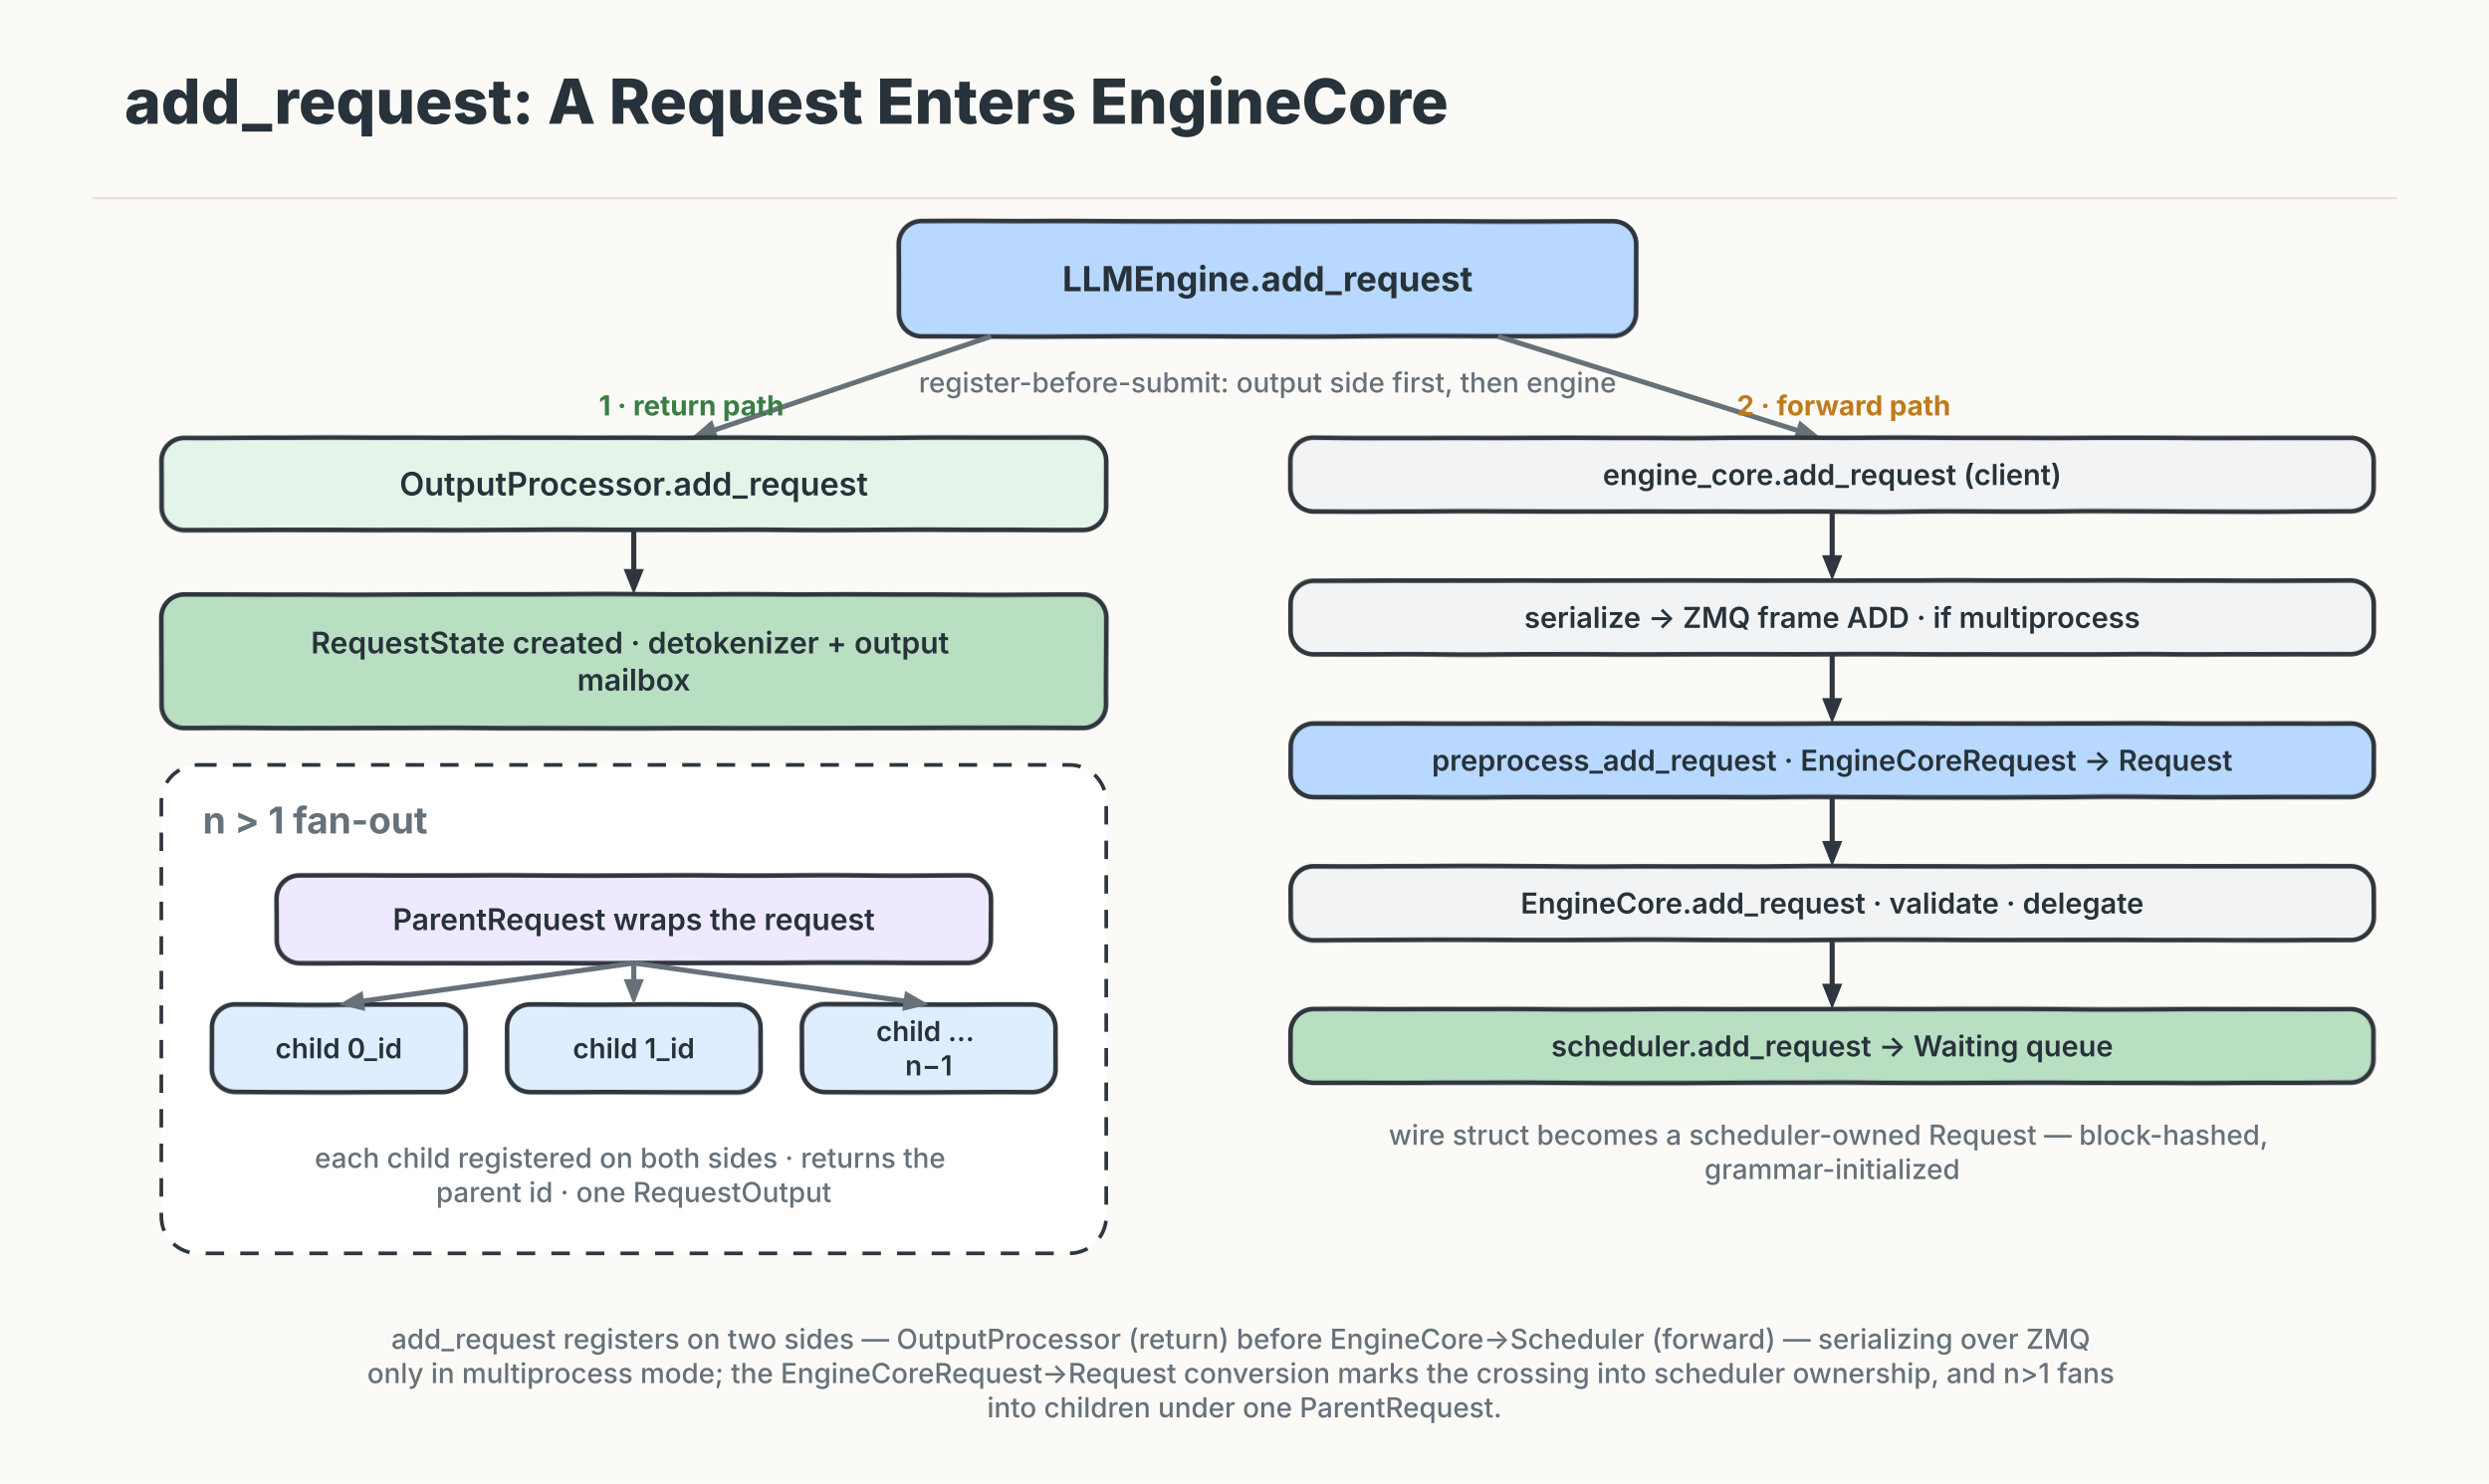
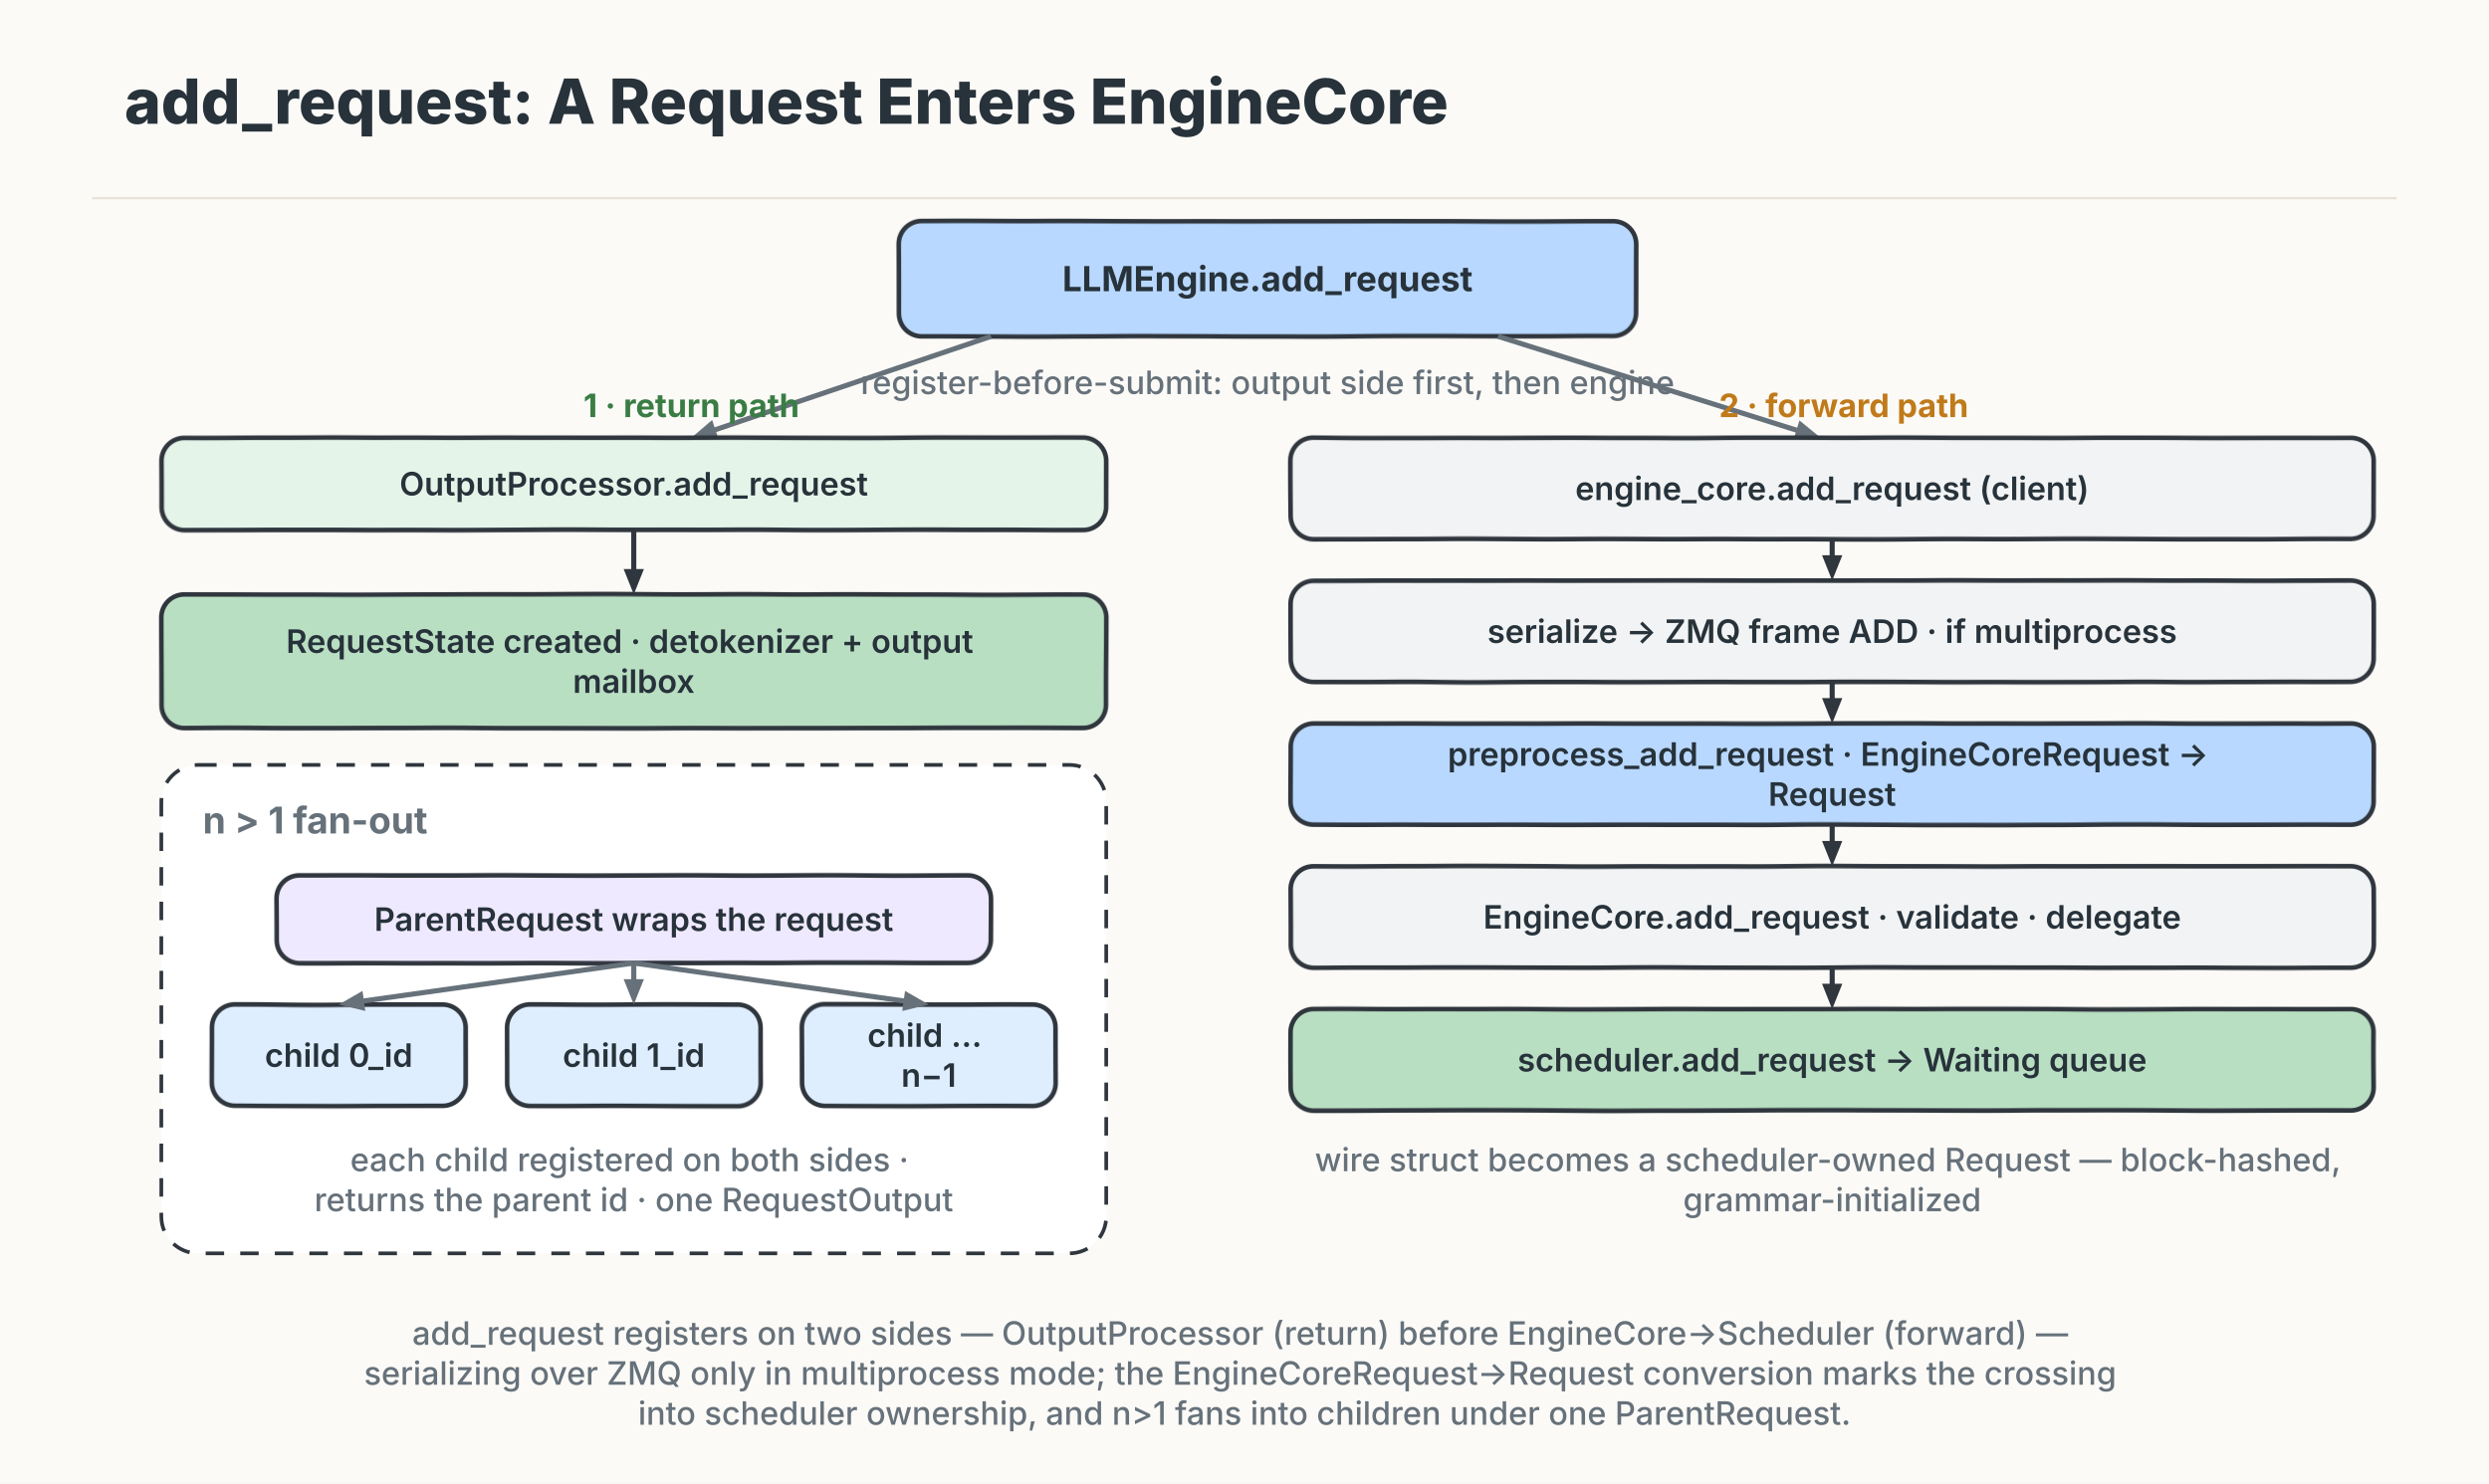
<svg xmlns="http://www.w3.org/2000/svg" width="1080" height="644" viewBox="0 0 1080 644" role="img" aria-label="add_request: A Request Enters EngineCore">
  <defs>
    <filter id="roughen">
      <feTurbulence type="fractalNoise" baseFrequency="0.018" numOctaves="2" seed="7" result="noise" />
      <feDisplacementMap in="SourceGraphic" in2="noise" scale="0.55" />
    </filter>
    <marker id="arrow" viewBox="0 0 12 12" refX="9.2" refY="6" markerUnits="userSpaceOnUse" markerWidth="12" markerHeight="12" orient="auto-start-reverse">
      <path d="M 1.5 2 L 11 6 L 1.5 10 z" fill="#30363d" />
    </marker>
    <style>
    text { font-family: Inter, -apple-system, BlinkMacSystemFont, "Segoe UI", "PingFang SC", "Noto Sans CJK SC", Arial, sans-serif; }
    .rough { filter: url(#roughen); }
  </style>
  </defs>
  <rect width="1080" height="644" fill="#fbfaf7" />
  <path d="M 40 86 H 1040" stroke="#e9e2d7" stroke-width="1" />
  <text x="54" y="53.72" text-anchor="start" font-size="27" font-weight="800" fill="#27323a">
    <tspan x="54" dy="0">add_request: A Request Enters EngineCore</tspan>
  </text>
  <rect class="rough" x="390" y="96" width="320" height="50" rx="10" fill="#b8d8ff" stroke="#30363d" stroke-width="2" />
  <text x="550" y="126.4" text-anchor="middle" font-size="15" font-weight="700" fill="#27323a">
    <tspan x="550" dy="0">LLMEngine.add_request</tspan>
  </text>
-   <text x="550" y="170.32" text-anchor="middle" font-size="12" font-weight="500" fill="#66717a">
+   <text x="550" y="171.04" text-anchor="middle" font-size="14" font-weight="500" fill="#66717a">
    <tspan x="550" dy="0">register-before-submit: output side first, then engine</tspan>
  </text>
  <path d="M 430 146 L 306.6 187.8" fill="none" stroke="#66717a" stroke-width="2.2" />
  <path d="M 300 190 L 309.0 182.3 L 311.8 190.6 z" fill="#66717a" />
  <path d="M 650 146 L 783.3 187.9" fill="none" stroke="#66717a" stroke-width="2.2" />
  <path d="M 790 190 L 778.2 190.9 L 780.8 182.5 z" fill="#66717a" />
-   <text x="300" y="180.32" text-anchor="middle" font-size="12" font-weight="700" fill="#3a7d44">
+   <text x="300" y="181.04" text-anchor="middle" font-size="14" font-weight="700" fill="#3a7d44">
    <tspan x="300" dy="0">1 · return path</tspan>
  </text>
-   <text x="800" y="180.32" text-anchor="middle" font-size="12" font-weight="700" fill="#c07a1a">
+   <text x="800" y="181.04" text-anchor="middle" font-size="14" font-weight="700" fill="#c07a1a">
    <tspan x="800" dy="0">2 · forward path</tspan>
  </text>
  <rect class="rough" x="70" y="190" width="410" height="40" rx="10" fill="#e5f4e9" stroke="#30363d" stroke-width="2" />
  <text x="275" y="215.04" text-anchor="middle" font-size="14" font-weight="600" fill="#27323a">
    <tspan x="275" dy="0">OutputProcessor.add_request</tspan>
  </text>
  <rect class="rough" x="70" y="258" width="410" height="58" rx="10" fill="#b9dfc3" stroke="#30363d" stroke-width="2" />
-   <text x="275" y="283.62" text-anchor="middle" font-size="13" font-weight="600" fill="#27323a">
+   <text x="275" y="283.36" text-anchor="middle" font-size="14" font-weight="600" fill="#27323a">
    <tspan x="275" dy="0">RequestState created  ·  detokenizer + output</tspan>
-     <tspan x="275" dy="16.12">mailbox</tspan>
+     <tspan x="275" dy="17.36">mailbox</tspan>
  </text>
  <path d="M 275 230 L 275.0 251.0" fill="none" stroke="#30363d" stroke-width="2.2" />
  <path d="M 275 258 L 270.6 247.0 L 279.4 247.0 z" fill="#30363d" />
  <rect x="70" y="332" width="410" height="212" rx="16" fill="#fff" stroke="#30363d" stroke-width="1.6" stroke-dasharray="8 7" />
  <text x="88" y="361.76" text-anchor="start" font-size="16" font-weight="700" fill="#66717a">
    <tspan x="88" dy="0">n &gt; 1 fan-out</tspan>
  </text>
  <rect class="rough" x="120" y="380" width="310" height="38" rx="10" fill="#efe9ff" stroke="#30363d" stroke-width="2" />
-   <text x="275" y="403.68" text-anchor="middle" font-size="13" font-weight="600" fill="#27323a">
+   <text x="275" y="404.04" text-anchor="middle" font-size="14" font-weight="600" fill="#27323a">
    <tspan x="275" dy="0">ParentRequest wraps the request</tspan>
  </text>
-   <rect class="rough" x="92" y="436" width="110" height="38" rx="10" fill="#dfeeff" stroke="#30363d" stroke-width="2" />
-   <text x="147" y="459.32" text-anchor="middle" font-size="12" font-weight="600" fill="#27323a">
+   <rect class="rough" x="92" y="436" width="110" height="44" rx="10" fill="#dfeeff" stroke="#30363d" stroke-width="2" />
+   <text x="147" y="463.04" text-anchor="middle" font-size="14" font-weight="600" fill="#27323a">
    <tspan x="147" dy="0">child 0_id</tspan>
  </text>
  <path d="M 275 418 L 153.9 435.0" fill="none" stroke="#66717a" stroke-width="2.2" />
  <path d="M 147 436 L 157.3 430.1 L 158.5 438.8 z" fill="#66717a" />
-   <rect class="rough" x="220" y="436" width="110" height="38" rx="10" fill="#dfeeff" stroke="#30363d" stroke-width="2" />
-   <text x="275" y="459.32" text-anchor="middle" font-size="12" font-weight="600" fill="#27323a">
+   <rect class="rough" x="220" y="436" width="110" height="44" rx="10" fill="#dfeeff" stroke="#30363d" stroke-width="2" />
+   <text x="275" y="463.04" text-anchor="middle" font-size="14" font-weight="600" fill="#27323a">
    <tspan x="275" dy="0">child 1_id</tspan>
  </text>
  <path d="M 275 418 L 275.0 429.0" fill="none" stroke="#66717a" stroke-width="2.2" />
  <path d="M 275 436 L 270.6 425.0 L 279.4 425.0 z" fill="#66717a" />
-   <rect class="rough" x="348" y="436" width="110" height="38" rx="10" fill="#dfeeff" stroke="#30363d" stroke-width="2" />
-   <text x="403" y="451.88" text-anchor="middle" font-size="12" font-weight="600" fill="#27323a">
+   <rect class="rough" x="348" y="436" width="110" height="44" rx="10" fill="#dfeeff" stroke="#30363d" stroke-width="2" />
+   <text x="403" y="454.36" text-anchor="middle" font-size="14" font-weight="600" fill="#27323a">
    <tspan x="403" dy="0">child …</tspan>
-     <tspan x="403" dy="14.88">n−1</tspan>
+     <tspan x="403" dy="17.36">n−1</tspan>
  </text>
  <path d="M 275 418 L 396.1 435.0" fill="none" stroke="#66717a" stroke-width="2.2" />
  <path d="M 403 436 L 391.5 438.8 L 392.7 430.1 z" fill="#66717a" />
-   <text x="275" y="506.88" text-anchor="middle" font-size="12" font-weight="500" fill="#66717a">
-     <tspan x="275" dy="0">each child registered on both sides · returns the</tspan>
-     <tspan x="275" dy="14.88">parent id · one RequestOutput</tspan>
+   <text x="275" y="508.36" text-anchor="middle" font-size="14" font-weight="500" fill="#66717a">
+     <tspan x="275" dy="0">each child registered on both sides ·</tspan>
+     <tspan x="275" dy="17.36">returns the parent id · one RequestOutput</tspan>
  </text>
-   <rect class="rough" x="560" y="190" width="470" height="32" rx="10" fill="#f1f3f4" stroke="#30363d" stroke-width="2" />
-   <text x="795" y="210.5" text-anchor="middle" font-size="12.5" font-weight="600" fill="#27323a">
+   <rect class="rough" x="560" y="190" width="470" height="44" rx="10" fill="#f1f3f4" stroke="#30363d" stroke-width="2" />
+   <text x="795" y="217.04" text-anchor="middle" font-size="14" font-weight="600" fill="#27323a">
    <tspan x="795" dy="0">engine_core.add_request  (client)</tspan>
  </text>
-   <path d="M 795 222 L 795.0 245.0" fill="none" stroke="#30363d" stroke-width="2.2" />
+   <path d="M 795 234 L 795.0 245.0" fill="none" stroke="#30363d" stroke-width="2.2" />
  <path d="M 795 252 L 790.6 241.0 L 799.4 241.0 z" fill="#30363d" />
-   <rect class="rough" x="560" y="252" width="470" height="32" rx="10" fill="#f1f3f4" stroke="#30363d" stroke-width="2" />
-   <text x="795" y="272.5" text-anchor="middle" font-size="12.5" font-weight="600" fill="#27323a">
+   <rect class="rough" x="560" y="252" width="470" height="44" rx="10" fill="#f1f3f4" stroke="#30363d" stroke-width="2" />
+   <text x="795" y="279.04" text-anchor="middle" font-size="14" font-weight="600" fill="#27323a">
    <tspan x="795" dy="0">serialize → ZMQ frame ADD  ·  if multiprocess</tspan>
  </text>
-   <path d="M 795 284 L 795.0 307.0" fill="none" stroke="#30363d" stroke-width="2.2" />
+   <path d="M 795 296 L 795.0 307.0" fill="none" stroke="#30363d" stroke-width="2.2" />
  <path d="M 795 314 L 790.6 303.0 L 799.4 303.0 z" fill="#30363d" />
-   <rect class="rough" x="560" y="314" width="470" height="32" rx="10" fill="#b8d8ff" stroke="#30363d" stroke-width="2" />
-   <text x="795" y="334.5" text-anchor="middle" font-size="12.5" font-weight="600" fill="#27323a">
-     <tspan x="795" dy="0">preprocess_add_request  ·  EngineCoreRequest → Request</tspan>
+   <rect class="rough" x="560" y="314" width="470" height="44" rx="10" fill="#b8d8ff" stroke="#30363d" stroke-width="2" />
+   <text x="795" y="332.36" text-anchor="middle" font-size="14" font-weight="600" fill="#27323a">
+     <tspan x="795" dy="0">preprocess_add_request  ·  EngineCoreRequest →</tspan>
+     <tspan x="795" dy="17.36">Request</tspan>
  </text>
-   <path d="M 795 346 L 795.0 369.0" fill="none" stroke="#30363d" stroke-width="2.2" />
+   <path d="M 795 358 L 795.0 369.0" fill="none" stroke="#30363d" stroke-width="2.2" />
  <path d="M 795 376 L 790.6 365.0 L 799.4 365.0 z" fill="#30363d" />
-   <rect class="rough" x="560" y="376" width="470" height="32" rx="10" fill="#f1f3f4" stroke="#30363d" stroke-width="2" />
-   <text x="795" y="396.5" text-anchor="middle" font-size="12.5" font-weight="600" fill="#27323a">
+   <rect class="rough" x="560" y="376" width="470" height="44" rx="10" fill="#f1f3f4" stroke="#30363d" stroke-width="2" />
+   <text x="795" y="403.04" text-anchor="middle" font-size="14" font-weight="600" fill="#27323a">
    <tspan x="795" dy="0">EngineCore.add_request  ·  validate · delegate</tspan>
  </text>
-   <path d="M 795 408 L 795.0 431.0" fill="none" stroke="#30363d" stroke-width="2.2" />
+   <path d="M 795 420 L 795.0 431.0" fill="none" stroke="#30363d" stroke-width="2.2" />
  <path d="M 795 438 L 790.6 427.0 L 799.4 427.0 z" fill="#30363d" />
-   <rect class="rough" x="560" y="438" width="470" height="32" rx="10" fill="#b9dfc3" stroke="#30363d" stroke-width="2" />
-   <text x="795" y="458.5" text-anchor="middle" font-size="12.5" font-weight="600" fill="#27323a">
+   <rect class="rough" x="560" y="438" width="470" height="44" rx="10" fill="#b9dfc3" stroke="#30363d" stroke-width="2" />
+   <text x="795" y="465.04" text-anchor="middle" font-size="14" font-weight="600" fill="#27323a">
    <tspan x="795" dy="0">scheduler.add_request → Waiting queue</tspan>
  </text>
-   <text x="795" y="496.88" text-anchor="middle" font-size="12" font-weight="500" fill="#66717a">
+   <text x="795" y="508.36" text-anchor="middle" font-size="14" font-weight="500" fill="#66717a">
    <tspan x="795" dy="0">wire struct becomes a scheduler-owned Request — block-hashed,</tspan>
-     <tspan x="795" dy="14.88">grammar-initialized</tspan>
+     <tspan x="795" dy="17.36">grammar-initialized</tspan>
  </text>
-   <text x="540" y="585.44" text-anchor="middle" font-size="12" font-weight="500" fill="#66717a">
-     <tspan x="540" dy="0">add_request registers on two sides — OutputProcessor (return) before EngineCore→Scheduler (forward) — serializing over ZMQ</tspan>
-     <tspan x="540" dy="14.88">only in multiprocess mode; the EngineCoreRequest→Request conversion marks the crossing into scheduler ownership, and n&gt;1 fans</tspan>
-     <tspan x="540" dy="14.88">into children under one ParentRequest.</tspan>
+   <text x="540" y="583.68" text-anchor="middle" font-size="14" font-weight="500" fill="#66717a">
+     <tspan x="540" dy="0">add_request registers on two sides — OutputProcessor (return) before EngineCore→Scheduler (forward) —</tspan>
+     <tspan x="540" dy="17.36">serializing over ZMQ only in multiprocess mode; the EngineCoreRequest→Request conversion marks the crossing</tspan>
+     <tspan x="540" dy="17.36">into scheduler ownership, and n&gt;1 fans into children under one ParentRequest.</tspan>
  </text>
</svg>
